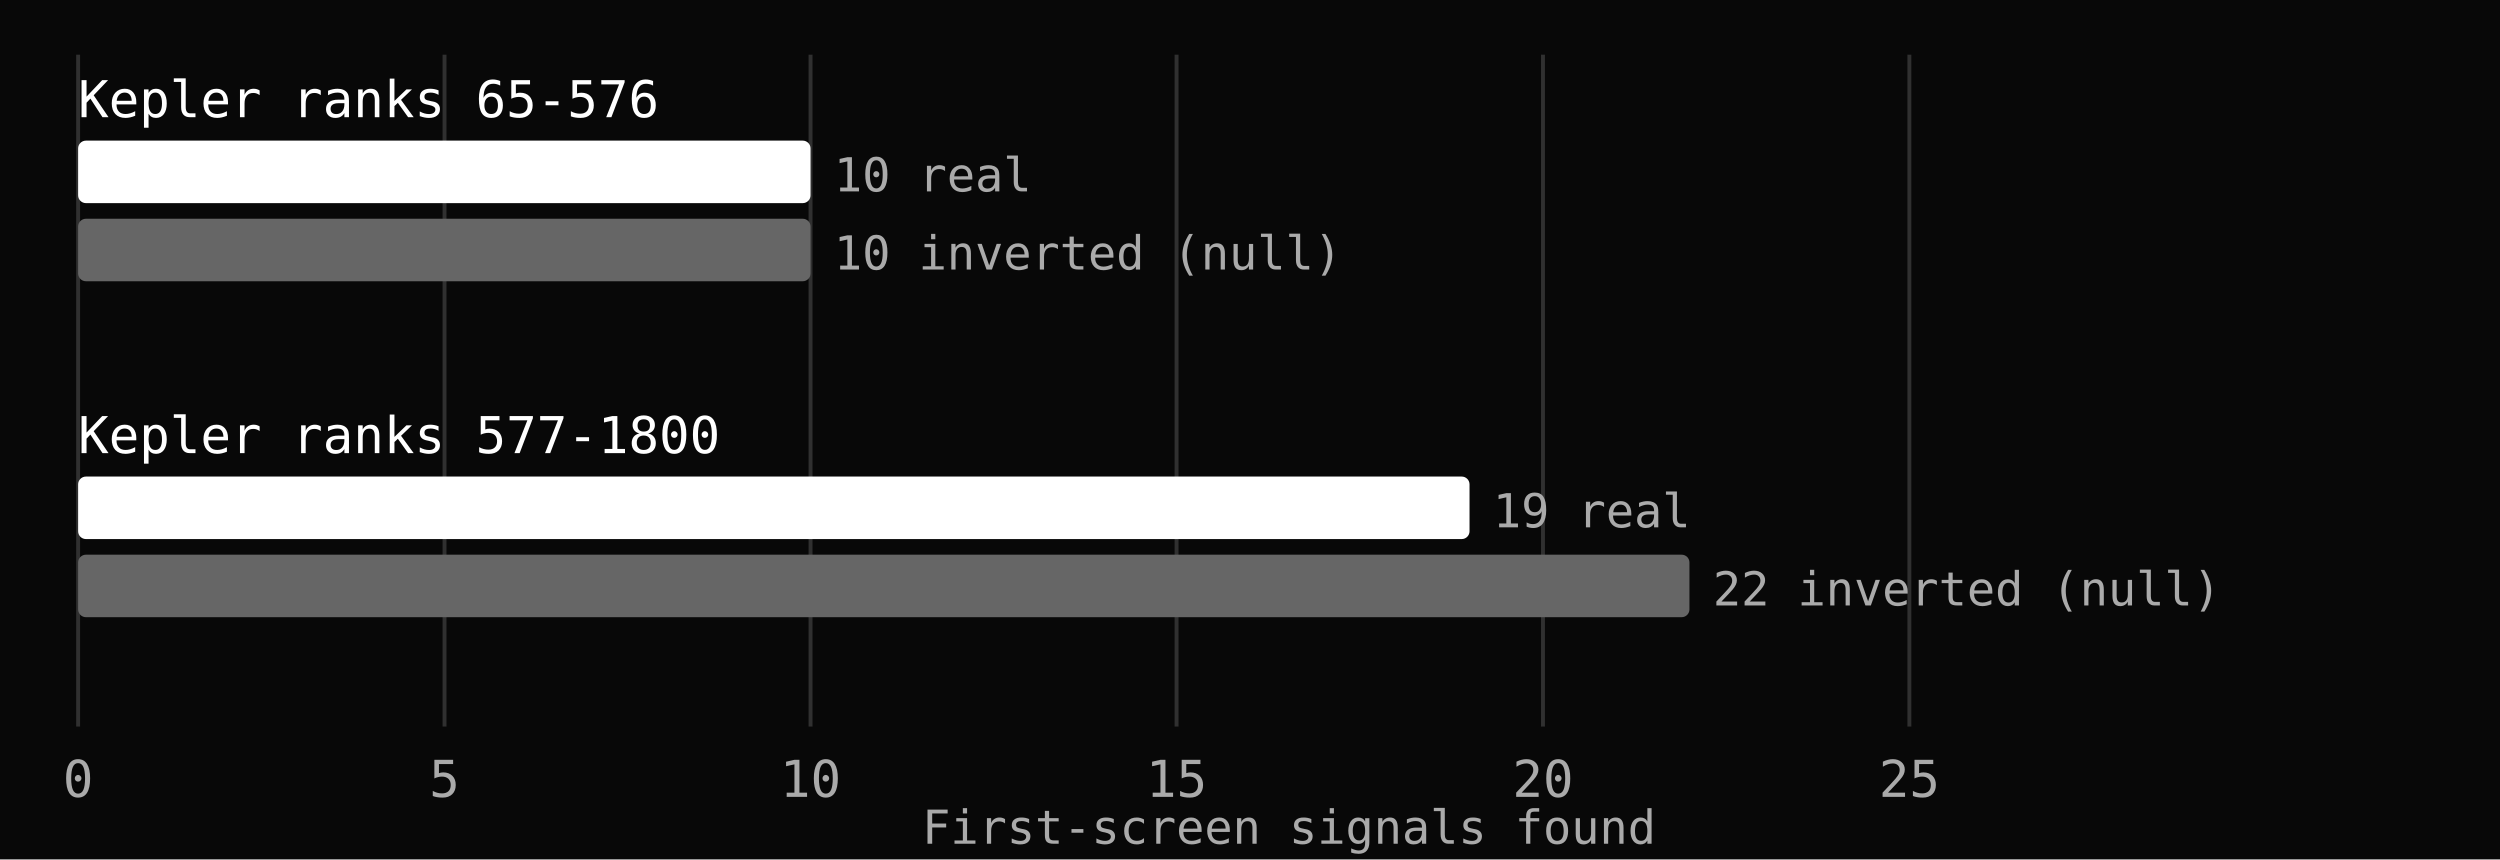
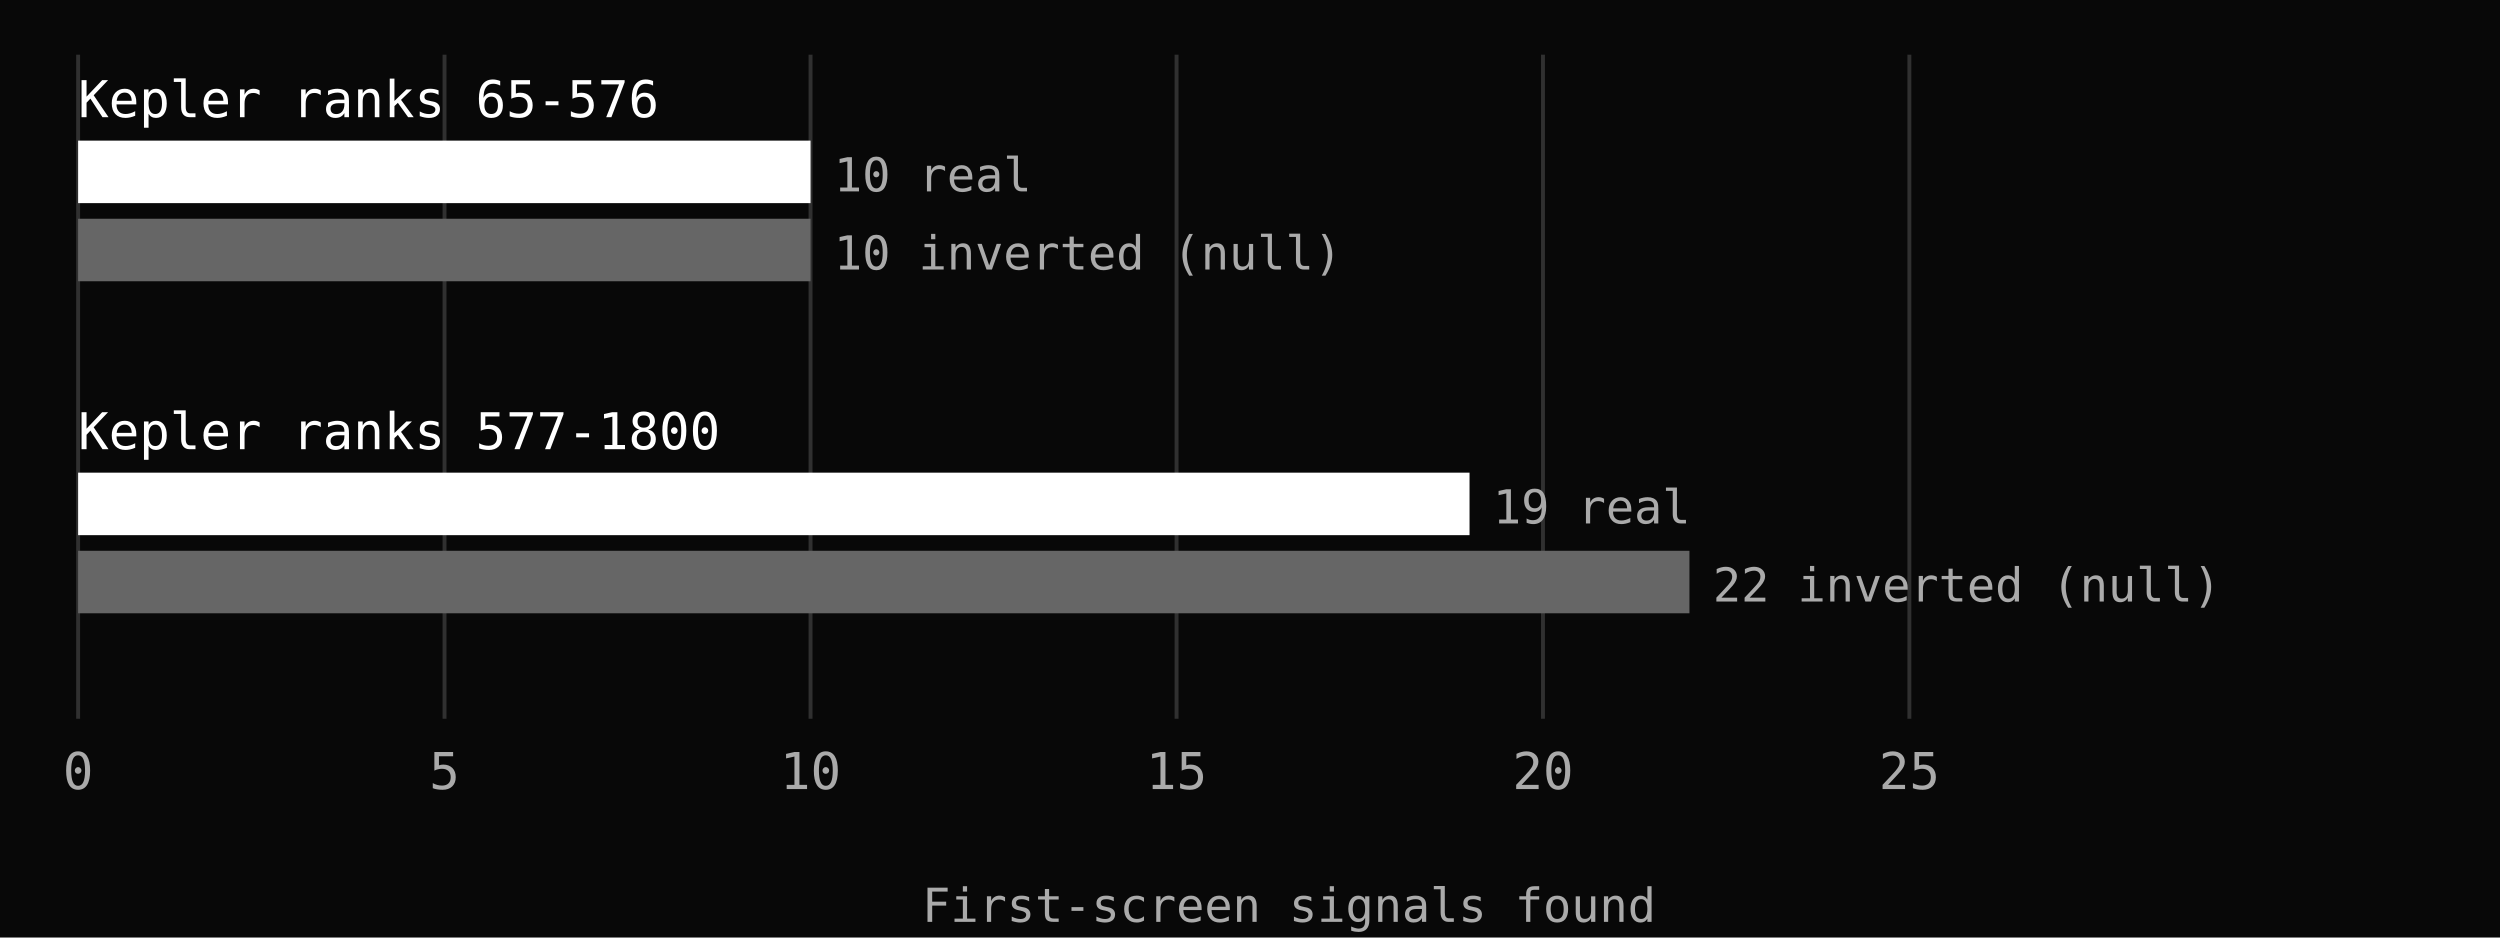
- <svg xmlns="http://www.w3.org/2000/svg" viewBox="0 0 640 220" role="img" aria-labelledby="t d">
-   <rect width="640" height="220" fill="#080808" rx="0" />
-   <line x1="20.0" y1="14.0" x2="20.0" y2="186.0" stroke="#303030" stroke-width="1" />
-   <text x="20.0" y="204.0" font-size="13" fill="#aaaaaa" text-anchor="middle" font-weight="400" font-family="IBM Plex Mono,monospace">0</text>
-   <line x1="113.8" y1="14.0" x2="113.8" y2="186.0" stroke="#303030" stroke-width="1" />
-   <text x="113.8" y="204.0" font-size="13" fill="#aaaaaa" text-anchor="middle" font-weight="400" font-family="IBM Plex Mono,monospace">5</text>
-   <line x1="207.5" y1="14.0" x2="207.5" y2="186.0" stroke="#303030" stroke-width="1" />
-   <text x="207.5" y="204.0" font-size="13" fill="#aaaaaa" text-anchor="middle" font-weight="400" font-family="IBM Plex Mono,monospace">10</text>
-   <line x1="301.2" y1="14.0" x2="301.2" y2="186.0" stroke="#303030" stroke-width="1" />
-   <text x="301.2" y="204.0" font-size="13" fill="#aaaaaa" text-anchor="middle" font-weight="400" font-family="IBM Plex Mono,monospace">15</text>
-   <line x1="395.0" y1="14.0" x2="395.0" y2="186.0" stroke="#303030" stroke-width="1" />
-   <text x="395.0" y="204.0" font-size="13" fill="#aaaaaa" text-anchor="middle" font-weight="400" font-family="IBM Plex Mono,monospace">20</text>
-   <line x1="488.8" y1="14.0" x2="488.8" y2="186.0" stroke="#303030" stroke-width="1" />
-   <text x="488.8" y="204.0" font-size="13" fill="#aaaaaa" text-anchor="middle" font-weight="400" font-family="IBM Plex Mono,monospace">25</text>
-   <text x="330.0" y="216.0" font-size="12" fill="#aaaaaa" text-anchor="middle" font-weight="400" font-family="IBM Plex Mono,monospace">First-screen signals found</text>
+ <svg xmlns="http://www.w3.org/2000/svg" viewBox="0 0 640 240" role="img" aria-labelledby="t d">
+   <rect width="640" height="240" fill="#080808" rx="0" />
+   <line x1="20.0" y1="14.0" x2="20.0" y2="184.0" stroke="#303030" stroke-width="1" />
+   <text x="20.0" y="202.0" font-size="13" fill="#aaaaaa" text-anchor="middle" font-weight="400" font-family="IBM Plex Mono,monospace">0</text>
+   <line x1="113.8" y1="14.0" x2="113.8" y2="184.0" stroke="#303030" stroke-width="1" />
+   <text x="113.8" y="202.0" font-size="13" fill="#aaaaaa" text-anchor="middle" font-weight="400" font-family="IBM Plex Mono,monospace">5</text>
+   <line x1="207.5" y1="14.0" x2="207.5" y2="184.0" stroke="#303030" stroke-width="1" />
+   <text x="207.5" y="202.0" font-size="13" fill="#aaaaaa" text-anchor="middle" font-weight="400" font-family="IBM Plex Mono,monospace">10</text>
+   <line x1="301.2" y1="14.0" x2="301.2" y2="184.0" stroke="#303030" stroke-width="1" />
+   <text x="301.2" y="202.0" font-size="13" fill="#aaaaaa" text-anchor="middle" font-weight="400" font-family="IBM Plex Mono,monospace">15</text>
+   <line x1="395.0" y1="14.0" x2="395.0" y2="184.0" stroke="#303030" stroke-width="1" />
+   <text x="395.0" y="202.0" font-size="13" fill="#aaaaaa" text-anchor="middle" font-weight="400" font-family="IBM Plex Mono,monospace">20</text>
+   <line x1="488.8" y1="14.0" x2="488.8" y2="184.0" stroke="#303030" stroke-width="1" />
+   <text x="488.8" y="202.0" font-size="13" fill="#aaaaaa" text-anchor="middle" font-weight="400" font-family="IBM Plex Mono,monospace">25</text>
+   <text x="330.0" y="236.0" font-size="12" fill="#aaaaaa" text-anchor="middle" font-weight="400" font-family="IBM Plex Mono,monospace">First-screen signals found</text>
  <text x="20.0" y="30.0" font-size="13" fill="#ffffff" text-anchor="start" font-weight="400" font-family="IBM Plex Mono,monospace">Kepler ranks 65-576</text>
-   <rect x="20.0" y="36.0" width="187.5" height="16.0" fill="#ffffff" rx="2" opacity="1" />
+   <g class="chart-grow-horizontal" style="transform-origin:20px 0px">
+     <rect x="20.0" y="36.0" width="187.5" height="16.0" fill="#ffffff" rx="0" opacity="1" />
+   </g>
  <text x="213.5" y="49.0" font-size="12" fill="#aaaaaa" text-anchor="start" font-weight="400" font-family="IBM Plex Mono,monospace">10 real</text>
-   <rect x="20.0" y="56.0" width="187.5" height="16.0" fill="#666666" rx="2" opacity="1" />
+   <g class="chart-grow-horizontal" style="transform-origin:20px 0px">
+     <rect x="20.0" y="56.0" width="187.5" height="16.0" fill="#666666" rx="0" opacity="1" />
+   </g>
  <text x="213.5" y="69.0" font-size="12" fill="#aaaaaa" text-anchor="start" font-weight="400" font-family="IBM Plex Mono,monospace">10 inverted (null)</text>
-   <text x="20.0" y="116.0" font-size="13" fill="#ffffff" text-anchor="start" font-weight="400" font-family="IBM Plex Mono,monospace">Kepler ranks 577-1800</text>
-   <rect x="20.0" y="122.0" width="356.2" height="16.0" fill="#ffffff" rx="2" opacity="1" />
-   <text x="382.2" y="135.0" font-size="12" fill="#aaaaaa" text-anchor="start" font-weight="400" font-family="IBM Plex Mono,monospace">19 real</text>
-   <rect x="20.0" y="142.0" width="412.5" height="16.0" fill="#666666" rx="2" opacity="1" />
-   <text x="438.5" y="155.0" font-size="12" fill="#aaaaaa" text-anchor="start" font-weight="400" font-family="IBM Plex Mono,monospace">22 inverted (null)</text>
-   <rect class="chart-hit" x="20.00" y="18.00" width="600.00" height="86.00" fill="transparent" data-chart-detail="[&quot;Kepler ranks 65-576&quot;, [[&quot;Real first-screen signals&quot;, &quot;10&quot;], [&quot;Inverted first-screen signals&quot;, &quot;10&quot;]]]" />
-   <rect class="chart-hit" x="20.00" y="104.00" width="600.00" height="86.00" fill="transparent" data-chart-detail="[&quot;Kepler ranks 577-1800&quot;, [[&quot;Real first-screen signals&quot;, &quot;19&quot;], [&quot;Inverted first-screen signals&quot;, &quot;22&quot;]]]" />
+   <text x="20.0" y="115.0" font-size="13" fill="#ffffff" text-anchor="start" font-weight="400" font-family="IBM Plex Mono,monospace">Kepler ranks 577-1800</text>
+   <g class="chart-grow-horizontal" style="transform-origin:20px 0px">
+     <rect x="20.0" y="121.0" width="356.2" height="16.0" fill="#ffffff" rx="0" opacity="1" />
+   </g>
+   <text x="382.2" y="134.0" font-size="12" fill="#aaaaaa" text-anchor="start" font-weight="400" font-family="IBM Plex Mono,monospace">19 real</text>
+   <g class="chart-grow-horizontal" style="transform-origin:20px 0px">
+     <rect x="20.0" y="141.0" width="412.5" height="16.0" fill="#666666" rx="0" opacity="1" />
+   </g>
+   <text x="438.5" y="154.0" font-size="12" fill="#aaaaaa" text-anchor="start" font-weight="400" font-family="IBM Plex Mono,monospace">22 inverted (null)</text>
+   <rect class="chart-hit" x="20.00" y="18.00" width="600.00" height="85.00" fill="transparent" data-chart-detail="[&quot;Kepler ranks 65-576&quot;, [[&quot;Real first-screen signals&quot;, &quot;10&quot;], [&quot;Inverted first-screen signals&quot;, &quot;10&quot;]]]" />
+   <rect class="chart-hit" x="20.00" y="103.00" width="600.00" height="85.00" fill="transparent" data-chart-detail="[&quot;Kepler ranks 577-1800&quot;, [[&quot;Real first-screen signals&quot;, &quot;19&quot;], [&quot;Inverted first-screen signals&quot;, &quot;22&quot;]]]" />
</svg>
